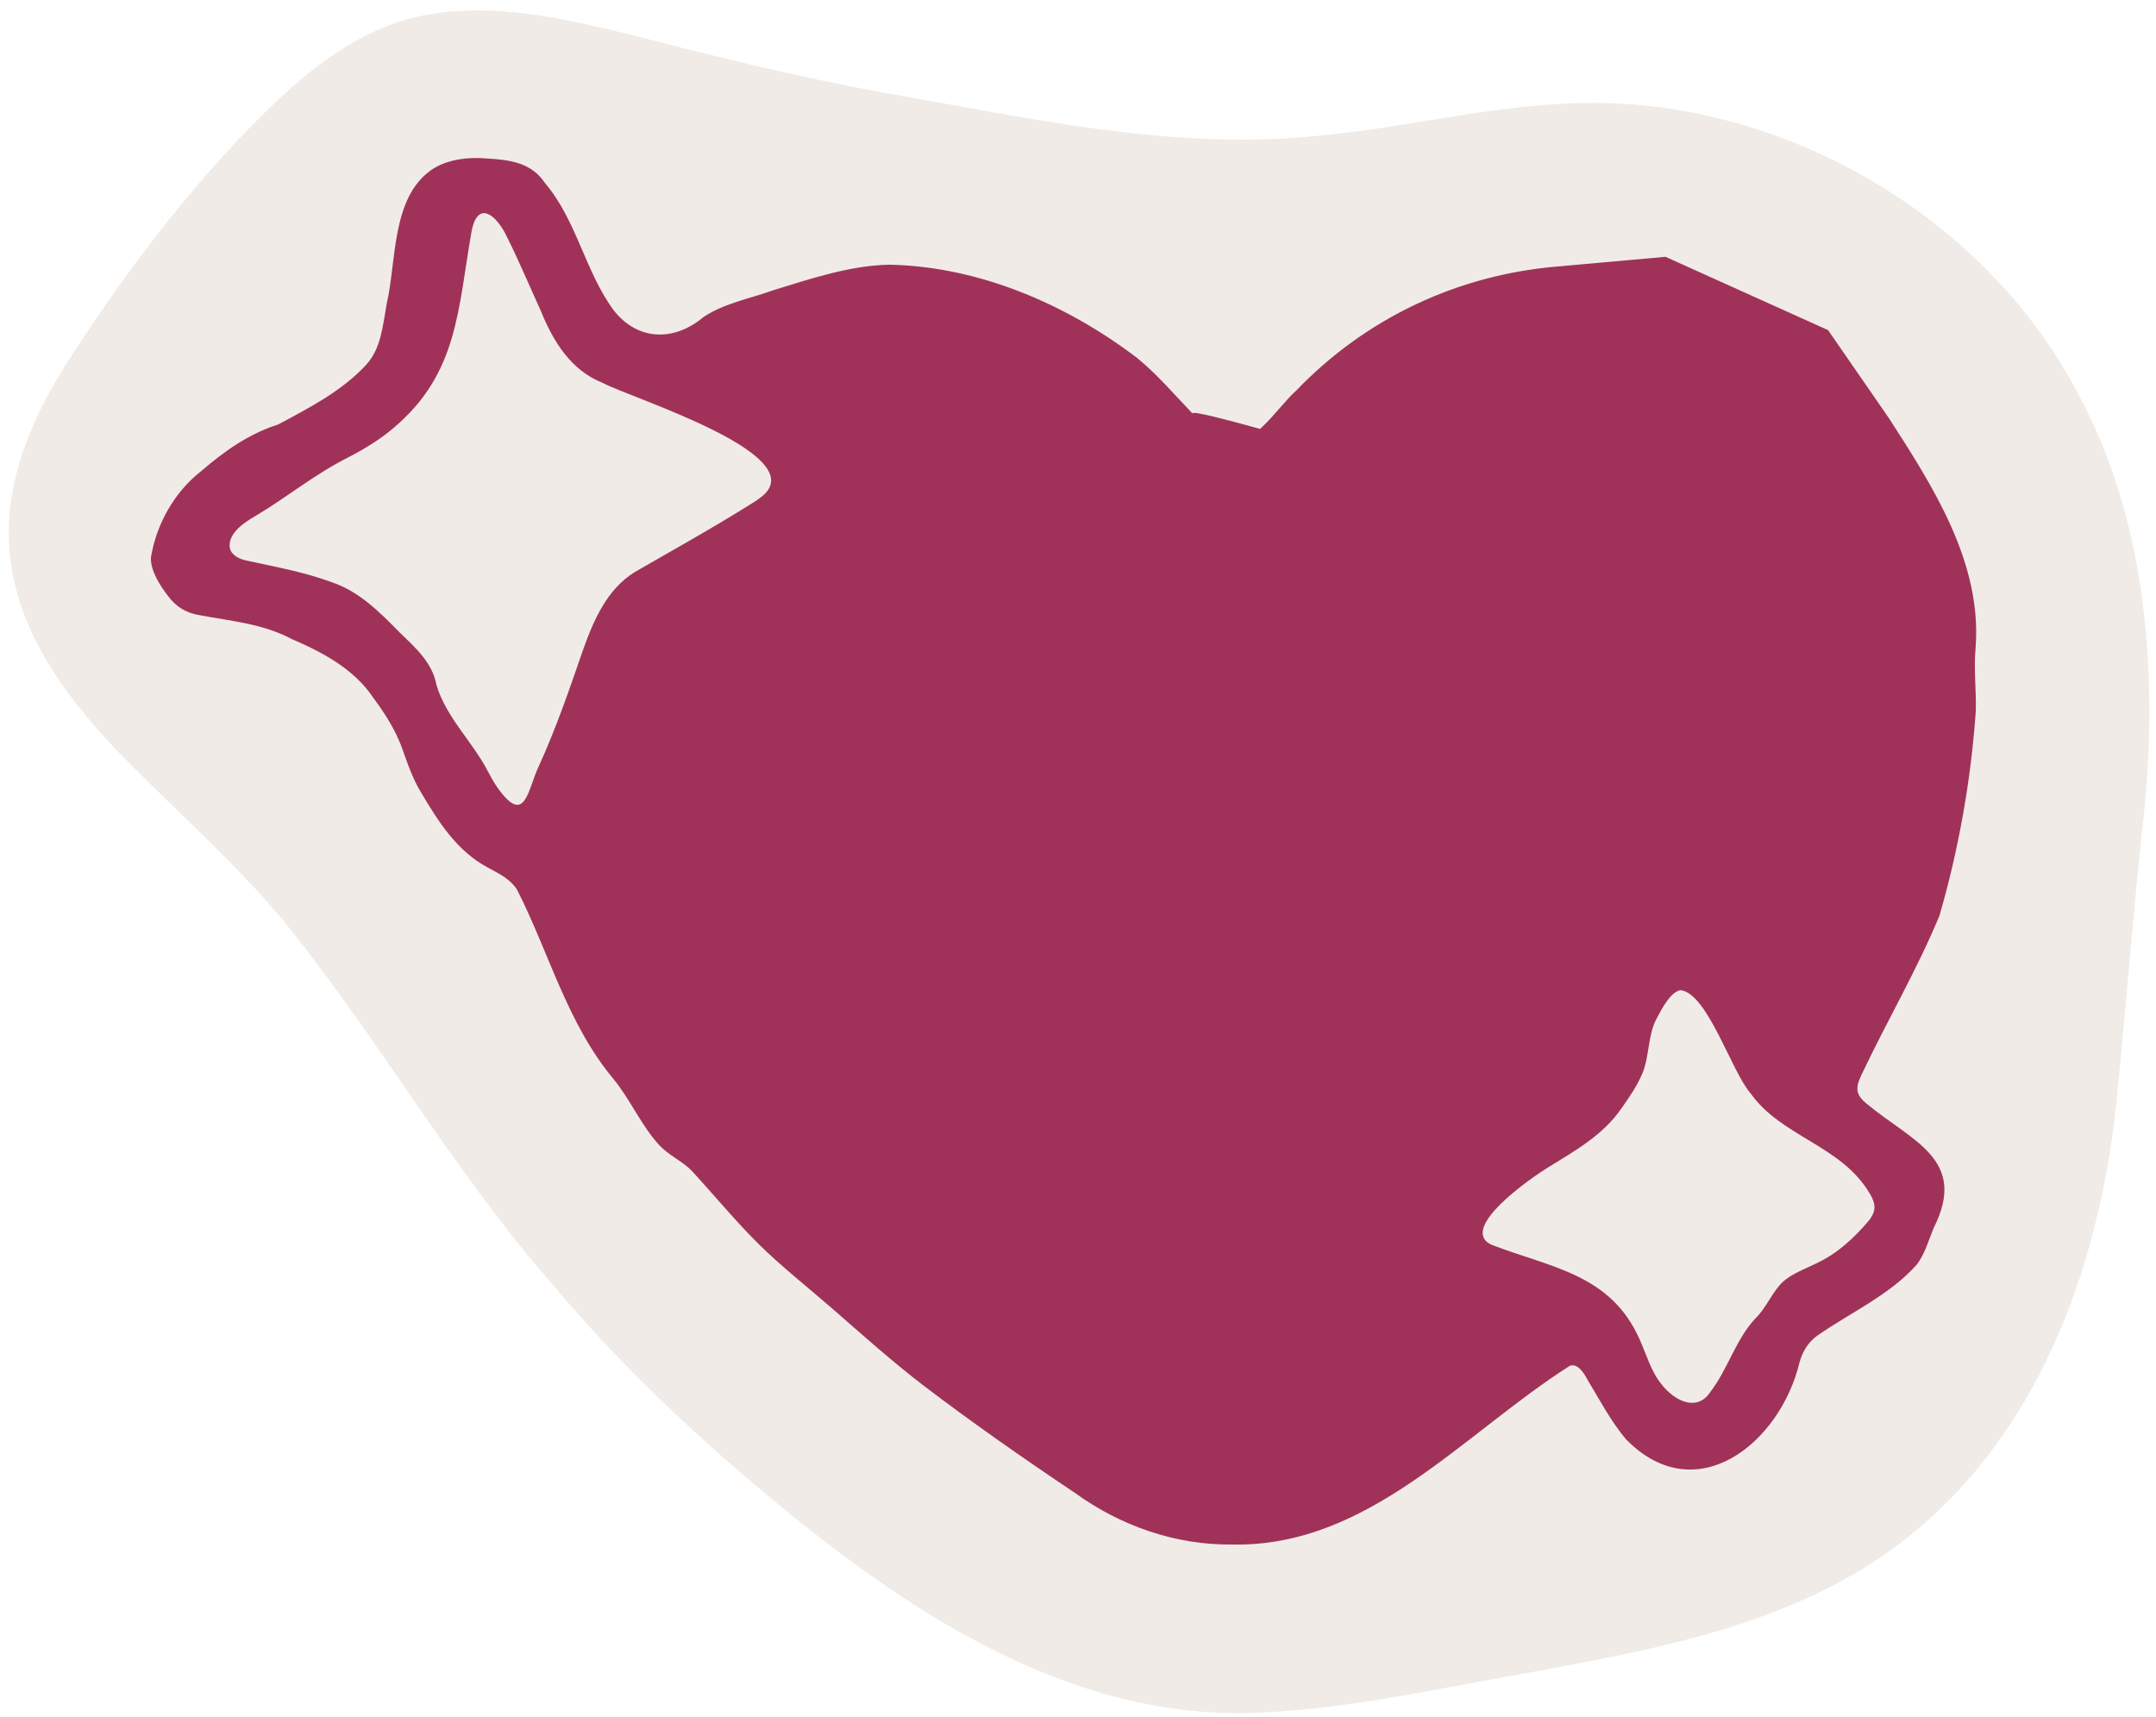
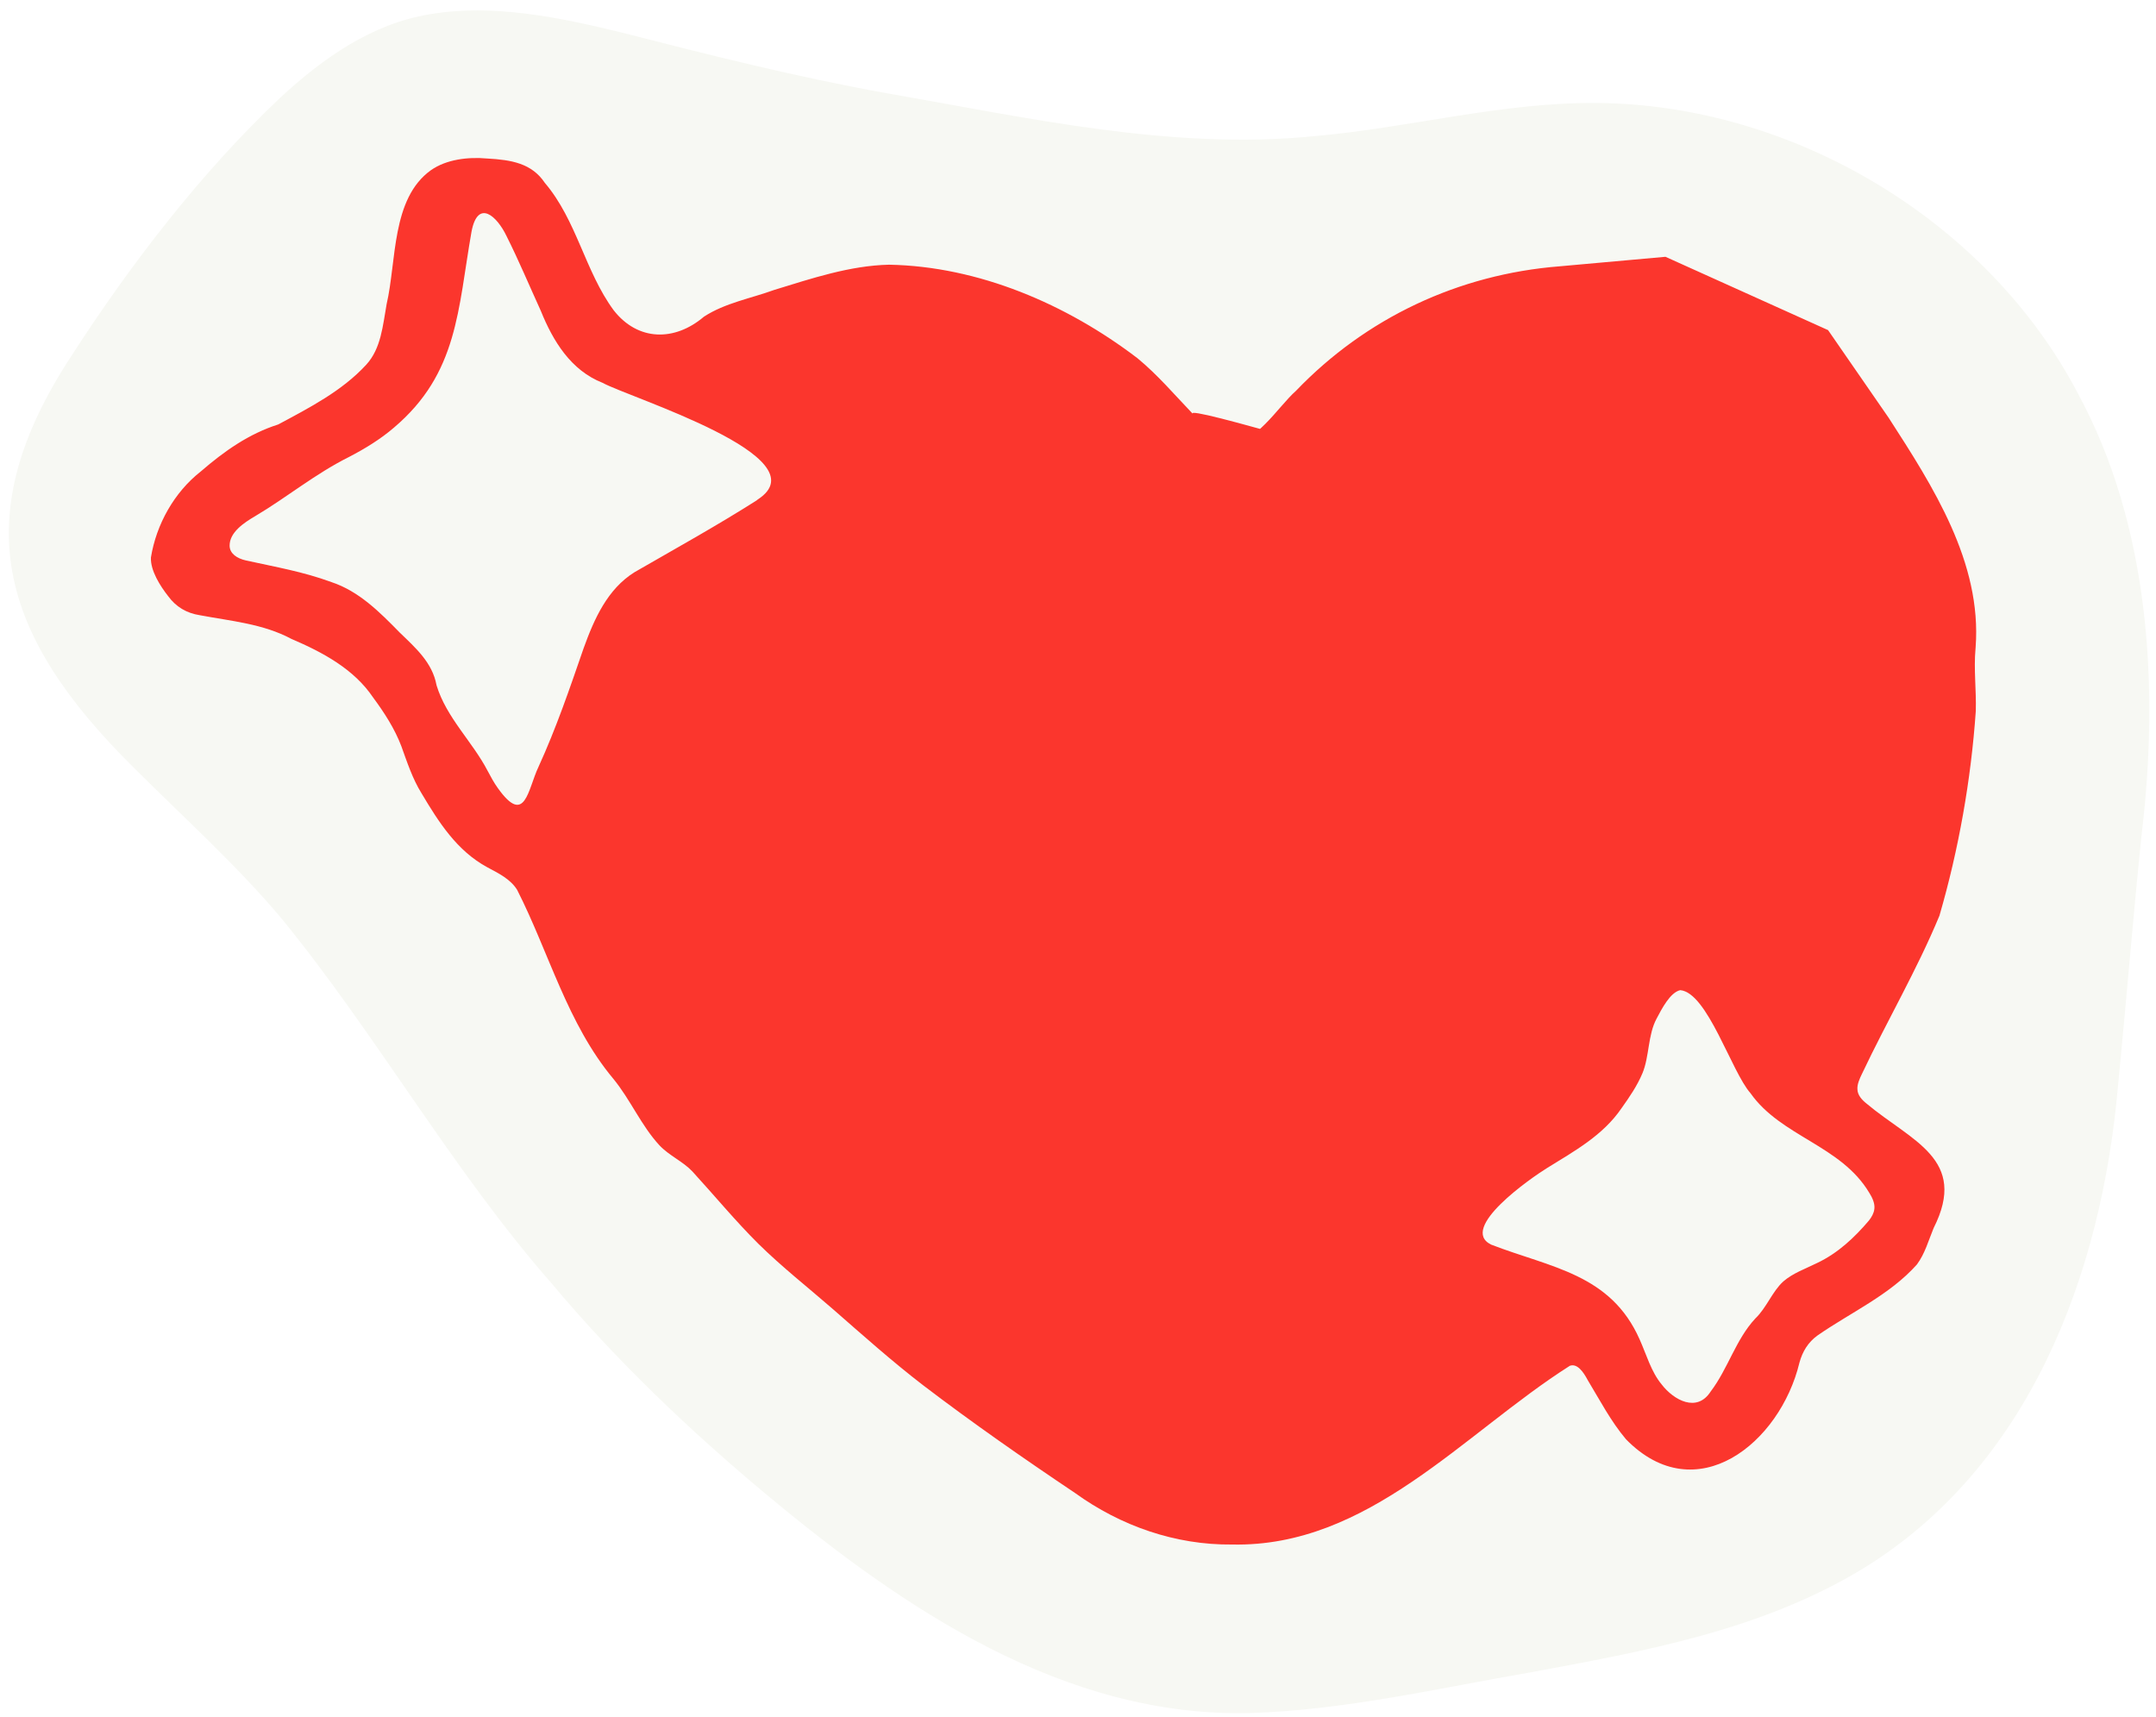
<svg xmlns="http://www.w3.org/2000/svg" width="100%" viewBox="0 0 162 129" fill="none" data-scroll-animation-target="">
-   <path d="M10.153 57.784C13.848 61.471 17.756 64.98 21.13 68.987C28.262 77.704 33.945 87.869 41.434 96.419C46.289 102.22 51.785 107.456 57.587 112.299C67.927 120.916 79.985 129.046 93.889 128.721C101.009 128.511 108.074 126.856 115.036 125.656C123.594 124.072 132.239 122.504 139.779 117.989C152.475 110.323 157.92 95.754 159.151 81.529C159.769 75.288 160.268 68.975 160.925 62.663C162.264 51.476 161.472 39.453 156.181 29.656C149.402 16.623 134.789 7.875 120.049 7.737C112.842 7.669 105.868 9.614 98.748 10.231C88.048 11.309 77.185 8.841 66.596 7C59.757 5.764 53.33 4.141 46.732 2.45C42.047 1.305 37.022 0.256 32.266 1.076C27.938 1.781 24.235 4.394 21.067 7.333C15.202 12.861 9.84 19.803 5.385 26.713C-2.622 38.895 -0.04 47.726 10.093 57.725L10.145 57.776L10.153 57.784Z" fill="#F0EBE6" />
-   <path d="M148.447 48.632C148.922 42.265 145.247 36.558 141.929 31.418C137.359 24.805 125.142 19.296 117.21 20.009C109.599 20.607 102.637 23.882 97.37 29.375C96.035 30.551 94.233 33.552 92.368 33.188C91.517 33.03 90.345 31.834 89.628 31.097C88.281 29.695 148.447 48.632 148.447 48.632L141.929 31.418 137.359 24.805 125.142 19.296 117.21 20.009C109.599 20.607 102.637 23.882 97.37 29.375C96.035 30.551 94.233 33.552 92.368 33.188C91.517 33.03 90.345 31.834 89.628 31.097C88.281 29.695 86.994 28.171 85.466 26.915C80.151 22.86 73.534 20.013 66.806 19.89C63.867 19.953 60.984 20.924 58.181 21.783C56.407 22.428 54.47 22.765 52.89 23.799C50.688 25.672 47.928 25.64 46.11 23.312C43.948 20.373 43.342 16.567 40.938 13.74C39.956 12.271 38.432 12.013 36.618 11.911C35.153 11.78 33.541 11.974 32.377 12.79C29.399 14.928 29.807 19.601 29.05 22.856C28.765 24.444 28.639 26.195 27.51 27.414C25.696 29.382 23.249 30.638 20.908 31.893C18.695 32.598 16.857 33.897 15.091 35.422C13.095 36.986 11.745 39.394 11.341 41.888C11.293 42.882 12.054 44.054 12.632 44.791C13.222 45.599 14.014 46.07 15 46.225C17.348 46.668 19.768 46.866 21.902 48.011C24.251 49.013 26.599 50.276 28.032 52.406C28.868 53.535 29.652 54.743 30.155 56.066C30.595 57.281 30.991 58.509 31.676 59.614C32.963 61.772 34.317 63.922 36.618 65.17C37.446 65.613 38.345 66.045 38.855 66.861C41.255 71.577 42.621 76.911 46.079 81.054C47.378 82.634 48.178 84.582 49.56 86.071C50.28 86.835 51.314 87.271 52.019 88.016C53.67 89.817 55.25 91.738 56.989 93.465C58.763 95.211 60.715 96.74 62.592 98.375C64.818 100.32 67.024 102.292 69.368 104.093C73.067 106.913 76.904 109.586 80.777 112.184C84.214 114.667 88.329 116.1 92.574 116.057C102.835 116.275 109.951 107.713 117.954 102.628C118.513 102.418 118.988 103.111 119.293 103.69C120.208 105.202 121.027 106.786 122.18 108.153C127.451 113.534 133.759 108.43 135.208 102.391C135.438 101.547 135.866 100.854 136.563 100.351C139.062 98.613 141.988 97.314 144.036 95.013C144.641 94.197 144.907 93.207 145.291 92.277C147.916 87.081 143.616 85.75 140.25 82.923C139.909 82.653 139.569 82.289 139.565 81.838C139.541 81.481 139.727 81.058 139.897 80.709C141.857 76.575 144.008 72.943 145.727 68.809C147.176 63.823 148.103 58.58 148.459 53.428C148.506 51.872 148.297 50.292 148.439 48.739L148.447 48.644V48.632ZM56.862 37.596C53.864 39.5 50.76 41.219 47.682 42.993C45.651 44.257 44.653 46.486 43.849 48.719C42.812 51.725 41.786 54.731 40.471 57.602C39.651 59.317 39.473 62.113 37.41 59.222C37.113 58.814 36.883 58.374 36.642 57.927C35.497 55.721 33.537 53.923 32.8 51.488C32.492 49.785 31.212 48.668 30.028 47.524C28.535 45.999 26.975 44.423 24.9 43.738C22.793 42.962 20.718 42.605 18.485 42.114C17.796 41.96 17.261 41.591 17.253 41.009C17.241 39.995 18.35 39.267 19.166 38.788C21.566 37.366 23.669 35.612 26.231 34.333C27.415 33.719 28.595 32.998 29.597 32.135C34.412 28.056 34.396 23.292 35.43 17.403C35.909 14.912 37.351 16.243 38.071 17.759C38.982 19.577 39.782 21.486 40.63 23.343C41.556 25.64 42.899 27.83 45.275 28.765C47.334 29.893 61.812 34.344 56.949 37.524L56.866 37.584L56.862 37.596ZM140.836 90.851C140.8 91.164 140.63 91.461 140.428 91.714C139.359 92.974 138.111 94.158 136.539 94.902C135.68 95.33 134.729 95.654 133.997 96.288C133.173 97.033 132.733 98.276 131.89 99.076C130.421 100.656 129.843 102.842 128.54 104.557C127.506 106.173 125.764 105.206 124.861 104.034C124.061 103.076 123.716 101.789 123.202 100.648C121.023 95.714 116.509 95.251 112.05 93.524C109.547 92.308 115.075 88.487 116.252 87.762C118.303 86.495 120.453 85.307 121.835 83.279C122.429 82.448 123.023 81.576 123.415 80.638C123.938 79.379 123.811 77.779 124.473 76.543C124.865 75.803 125.494 74.571 126.251 74.401C128.294 74.575 130.104 80.535 131.526 82.139C133.838 85.422 138.333 86.051 140.464 89.643C140.677 89.976 140.867 90.395 140.844 90.768L140.836 90.851Z" fill="#A0325A" />
+   <path d="M10.153 57.784C13.848 61.471 17.756 64.98 21.13 68.987C28.262 77.704 33.945 87.869 41.434 96.419C46.289 102.22 51.785 107.456 57.587 112.299C67.927 120.916 79.985 129.046 93.889 128.721C101.009 128.511 108.074 126.856 115.036 125.656C123.594 124.072 132.239 122.504 139.779 117.989C152.475 110.323 157.92 95.754 159.151 81.529C159.769 75.288 160.268 68.975 160.925 62.663C162.264 51.476 161.472 39.453 156.181 29.656C149.402 16.623 134.789 7.875 120.049 7.737C112.842 7.669 105.868 9.614 98.748 10.231C88.048 11.309 77.185 8.841 66.596 7C59.757 5.764 53.33 4.141 46.732 2.45C42.047 1.305 37.022 0.256 32.266 1.076C27.938 1.781 24.235 4.394 21.067 7.333C15.202 12.861 9.84 19.803 5.385 26.713C-2.622 38.895 -0.04 47.726 10.093 57.725L10.145 57.776L10.153 57.784Z" fill="#f7f8f3" />
+   <path d="M148.447 48.632C148.922 42.265 145.247 36.558 141.929 31.418C137.359 24.805 125.142 19.296 117.21 20.009C109.599 20.607 102.637 23.882 97.37 29.375C96.035 30.551 94.233 33.552 92.368 33.188C91.517 33.03 90.345 31.834 89.628 31.097C88.281 29.695 148.447 48.632 148.447 48.632L141.929 31.418 137.359 24.805 125.142 19.296 117.21 20.009C109.599 20.607 102.637 23.882 97.37 29.375C96.035 30.551 94.233 33.552 92.368 33.188C91.517 33.03 90.345 31.834 89.628 31.097C88.281 29.695 86.994 28.171 85.466 26.915C80.151 22.86 73.534 20.013 66.806 19.89C63.867 19.953 60.984 20.924 58.181 21.783C56.407 22.428 54.47 22.765 52.89 23.799C50.688 25.672 47.928 25.64 46.11 23.312C43.948 20.373 43.342 16.567 40.938 13.74C39.956 12.271 38.432 12.013 36.618 11.911C35.153 11.78 33.541 11.974 32.377 12.79C29.399 14.928 29.807 19.601 29.05 22.856C28.765 24.444 28.639 26.195 27.51 27.414C25.696 29.382 23.249 30.638 20.908 31.893C18.695 32.598 16.857 33.897 15.091 35.422C13.095 36.986 11.745 39.394 11.341 41.888C11.293 42.882 12.054 44.054 12.632 44.791C13.222 45.599 14.014 46.07 15 46.225C17.348 46.668 19.768 46.866 21.902 48.011C24.251 49.013 26.599 50.276 28.032 52.406C28.868 53.535 29.652 54.743 30.155 56.066C30.595 57.281 30.991 58.509 31.676 59.614C32.963 61.772 34.317 63.922 36.618 65.17C37.446 65.613 38.345 66.045 38.855 66.861C41.255 71.577 42.621 76.911 46.079 81.054C47.378 82.634 48.178 84.582 49.56 86.071C50.28 86.835 51.314 87.271 52.019 88.016C53.67 89.817 55.25 91.738 56.989 93.465C58.763 95.211 60.715 96.74 62.592 98.375C64.818 100.32 67.024 102.292 69.368 104.093C73.067 106.913 76.904 109.586 80.777 112.184C84.214 114.667 88.329 116.1 92.574 116.057C102.835 116.275 109.951 107.713 117.954 102.628C118.513 102.418 118.988 103.111 119.293 103.69C120.208 105.202 121.027 106.786 122.18 108.153C127.451 113.534 133.759 108.43 135.208 102.391C135.438 101.547 135.866 100.854 136.563 100.351C139.062 98.613 141.988 97.314 144.036 95.013C144.641 94.197 144.907 93.207 145.291 92.277C147.916 87.081 143.616 85.75 140.25 82.923C139.909 82.653 139.569 82.289 139.565 81.838C139.541 81.481 139.727 81.058 139.897 80.709C141.857 76.575 144.008 72.943 145.727 68.809C147.176 63.823 148.103 58.58 148.459 53.428C148.506 51.872 148.297 50.292 148.439 48.739L148.447 48.644V48.632ZM56.862 37.596C53.864 39.5 50.76 41.219 47.682 42.993C45.651 44.257 44.653 46.486 43.849 48.719C42.812 51.725 41.786 54.731 40.471 57.602C39.651 59.317 39.473 62.113 37.41 59.222C37.113 58.814 36.883 58.374 36.642 57.927C35.497 55.721 33.537 53.923 32.8 51.488C32.492 49.785 31.212 48.668 30.028 47.524C28.535 45.999 26.975 44.423 24.9 43.738C22.793 42.962 20.718 42.605 18.485 42.114C17.796 41.96 17.261 41.591 17.253 41.009C17.241 39.995 18.35 39.267 19.166 38.788C21.566 37.366 23.669 35.612 26.231 34.333C27.415 33.719 28.595 32.998 29.597 32.135C34.412 28.056 34.396 23.292 35.43 17.403C35.909 14.912 37.351 16.243 38.071 17.759C38.982 19.577 39.782 21.486 40.63 23.343C41.556 25.64 42.899 27.83 45.275 28.765C47.334 29.893 61.812 34.344 56.949 37.524L56.866 37.584L56.862 37.596ZM140.836 90.851C140.8 91.164 140.63 91.461 140.428 91.714C139.359 92.974 138.111 94.158 136.539 94.902C135.68 95.33 134.729 95.654 133.997 96.288C133.173 97.033 132.733 98.276 131.89 99.076C130.421 100.656 129.843 102.842 128.54 104.557C127.506 106.173 125.764 105.206 124.861 104.034C124.061 103.076 123.716 101.789 123.202 100.648C121.023 95.714 116.509 95.251 112.05 93.524C109.547 92.308 115.075 88.487 116.252 87.762C118.303 86.495 120.453 85.307 121.835 83.279C122.429 82.448 123.023 81.576 123.415 80.638C123.938 79.379 123.811 77.779 124.473 76.543C124.865 75.803 125.494 74.571 126.251 74.401C128.294 74.575 130.104 80.535 131.526 82.139C133.838 85.422 138.333 86.051 140.464 89.643C140.677 89.976 140.867 90.395 140.844 90.768L140.836 90.851Z" fill="#fb362d" />
</svg>
